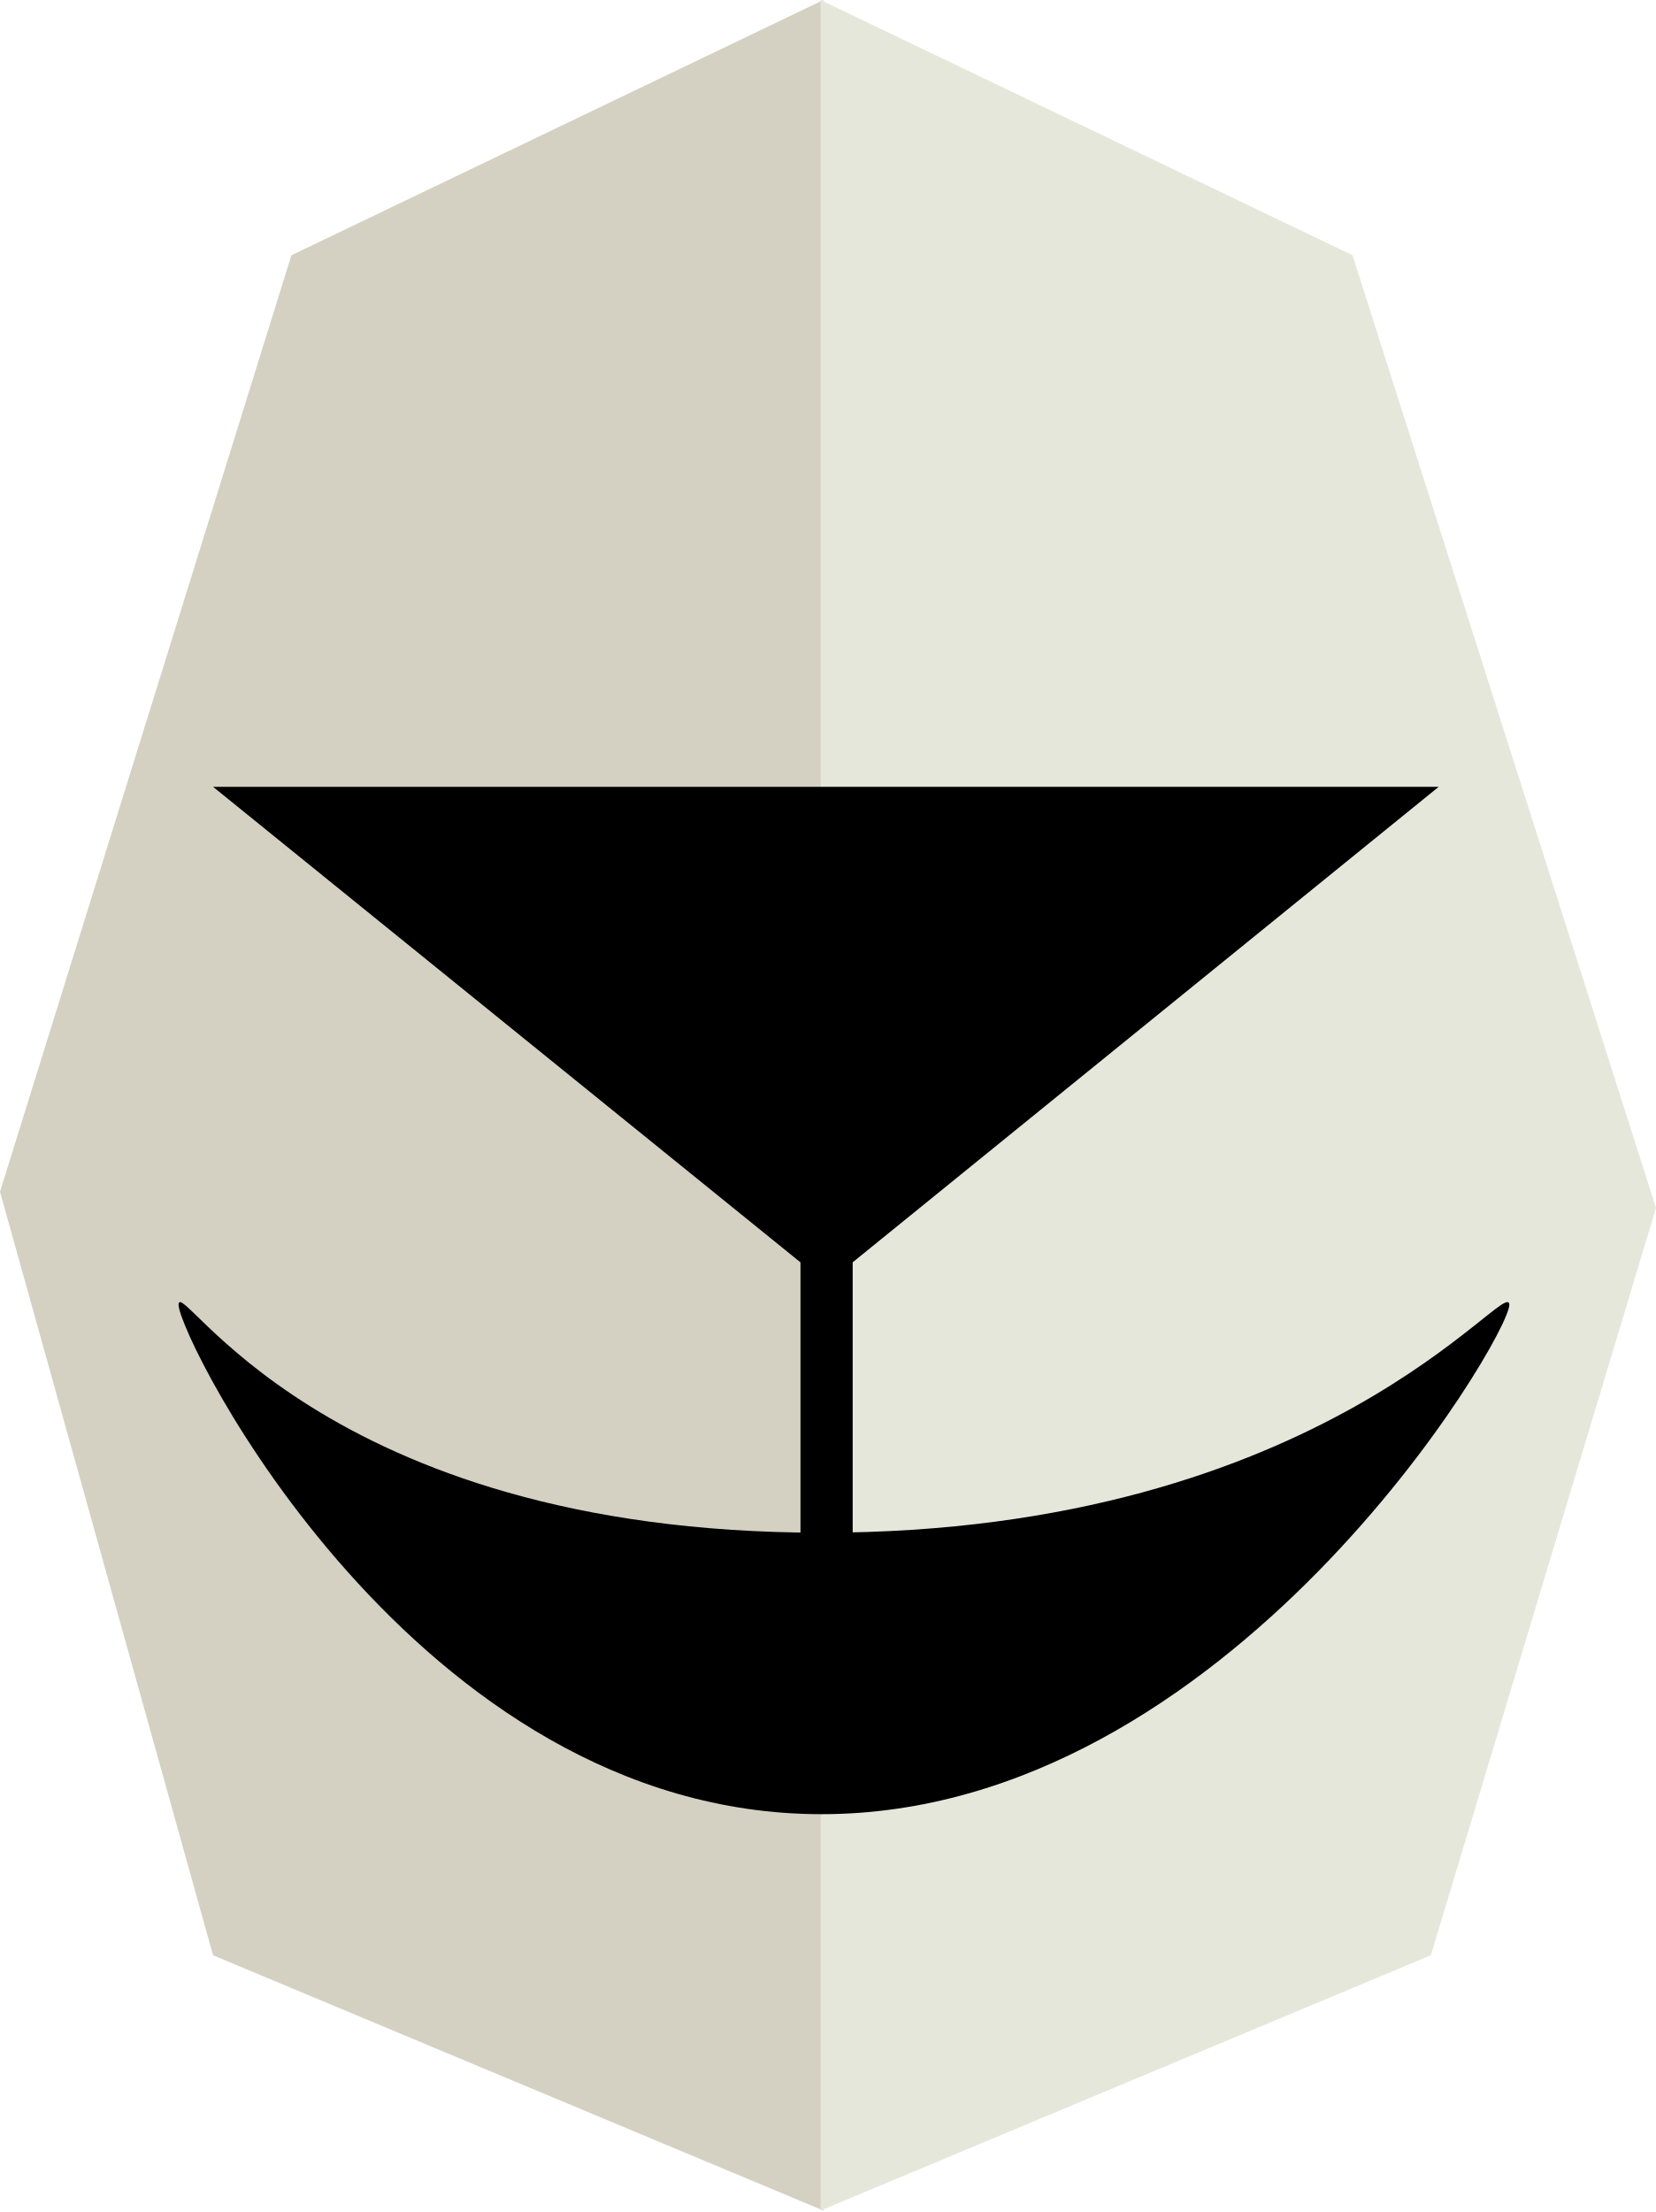
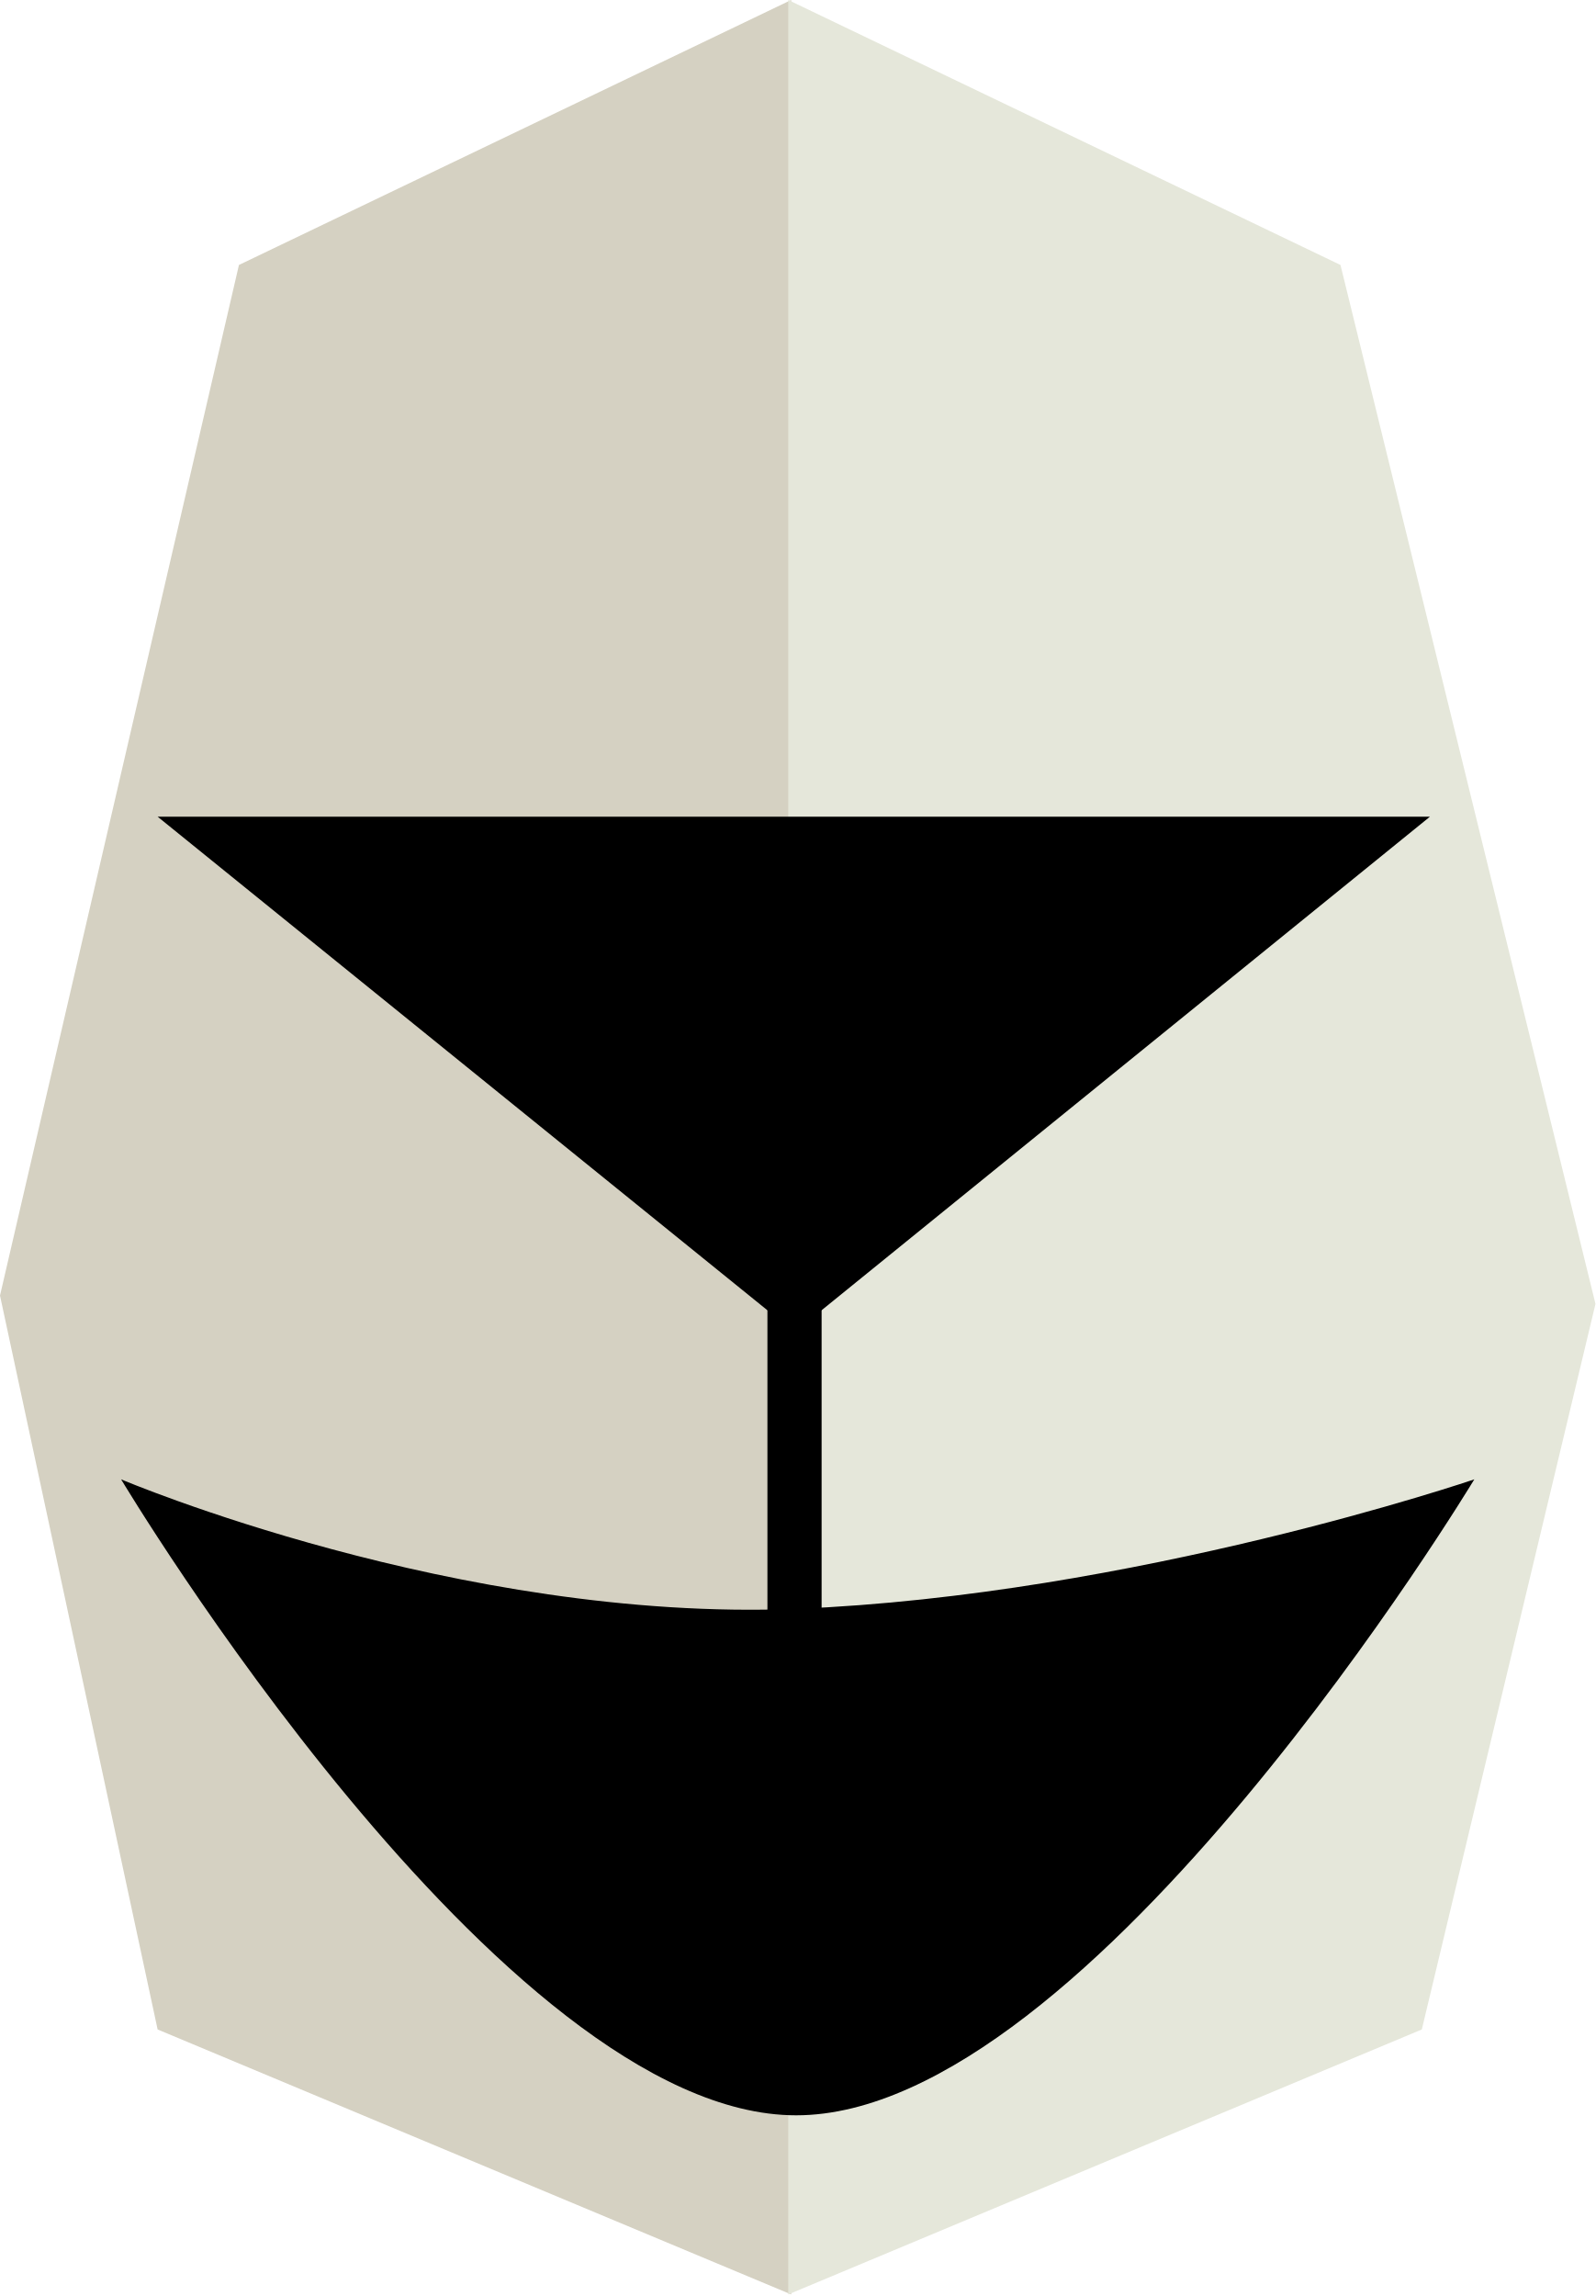
- <svg xmlns="http://www.w3.org/2000/svg" width="190.37" height="254.235" viewBox="0 0 190.37 254.235">
-   <g id="muzzle-nose" transform="translate(-650.478 -473.228)">
-     <path id="muzzle-left" d="M745.127,451.228l-61.152,29.339L650.478,588.2l24.491,87.755,70.159,29.339Z" transform="translate(0 22)" fill="#d5d1c2" />
-     <path id="muzzle-right" d="M659.809,451.228l61.152,29.339,34.887,109.5-25.88,85.888-70.159,29.339V451.228Z" transform="translate(85 22)" fill="#e5e7da" />
+ <svg xmlns="http://www.w3.org/2000/svg" width="176.685" height="254.235" viewBox="0 0 176.685 254.235">
+   <g id="muzzle-nose" transform="translate(-657.514 -473.228)">
+     <path id="muzzle-left" d="M745.127,451.228l-61.152,29.339L657.514,594.685l17.455,81.265,70.159,29.339Z" transform="translate(0 22)" fill="#d5d1c2" />
+     <path id="muzzle-right" d="M659.809,451.228l61.152,29.339L749.2,595.61,729.968,675.95l-70.159,29.339V451.228Z" transform="translate(85 22)" fill="#e5e7da" />
    <path id="nose" d="M674.969,578.659h140.9L745.5,635.744Z" transform="translate(0 -15)" />
    <line id="nose-line" y1="73" transform="translate(745.5 602.5)" fill="none" stroke="#000" stroke-width="6" />
-     <path id="mouth" d="M716.913,859.389c-57.987,0-73.906-29.885-73.906-26.191s27.119,58.542,73.906,58.542,79.075-54.848,79.075-58.542S774.9,859.389,716.913,859.389Z" transform="translate(28 -210)" />
+     <path id="mouth" d="M717.682,861.374c-37.465,1.5-74.755-14.338-74.755-14.338s42.116,70.42,74.755,70.42,75.1-70.42,75.1-70.42S755.147,859.871,717.682,861.374Z" transform="translate(28 -210)" />
  </g>
</svg>
